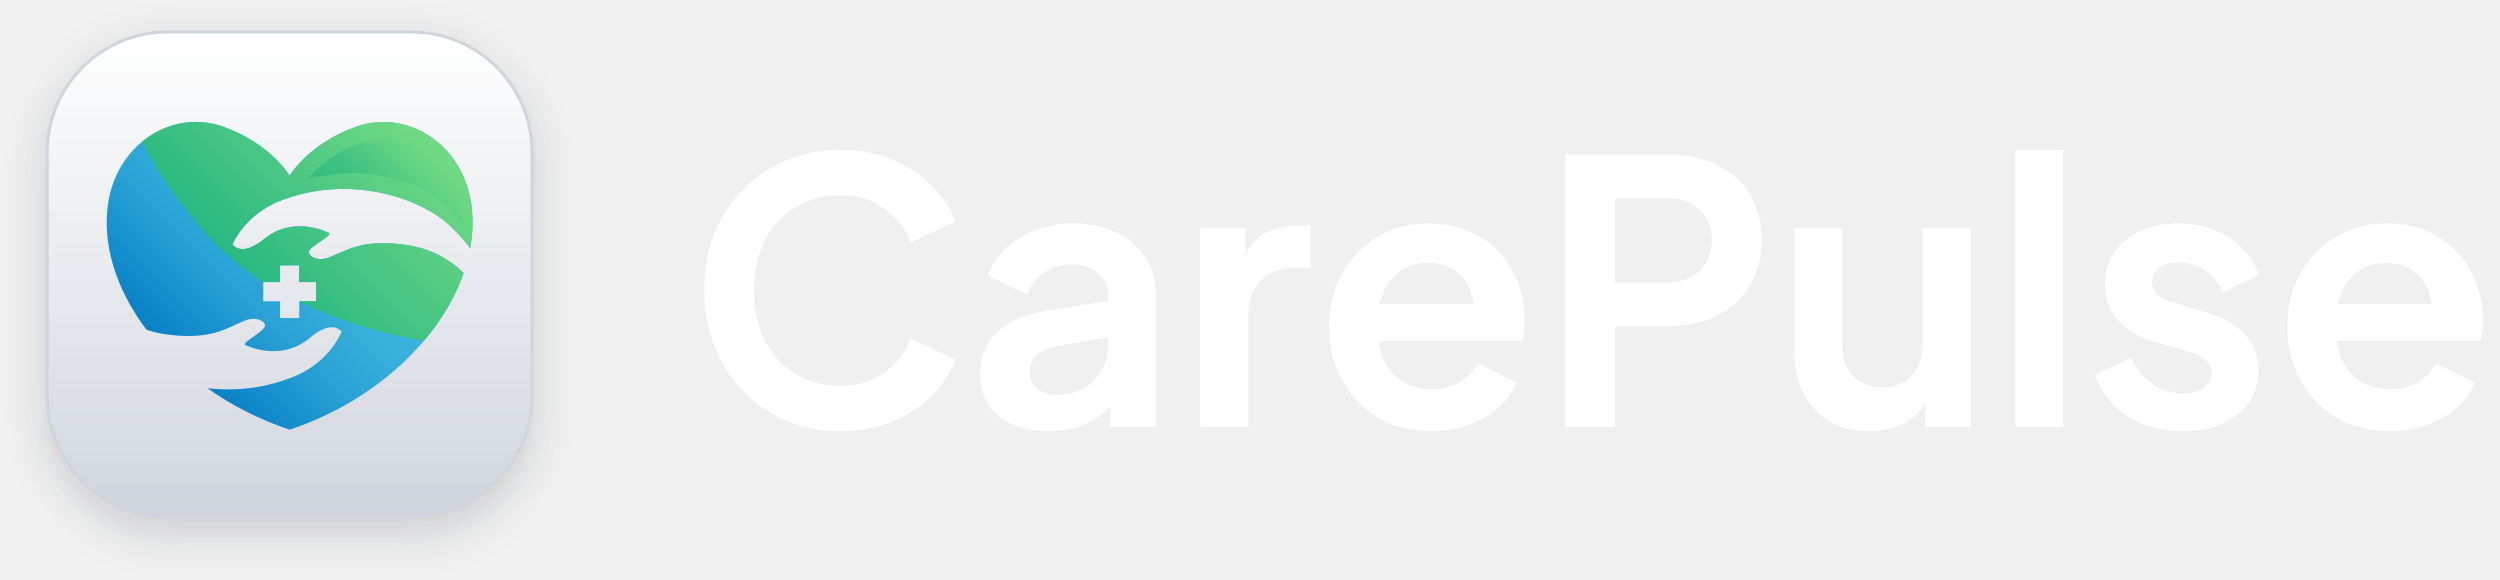
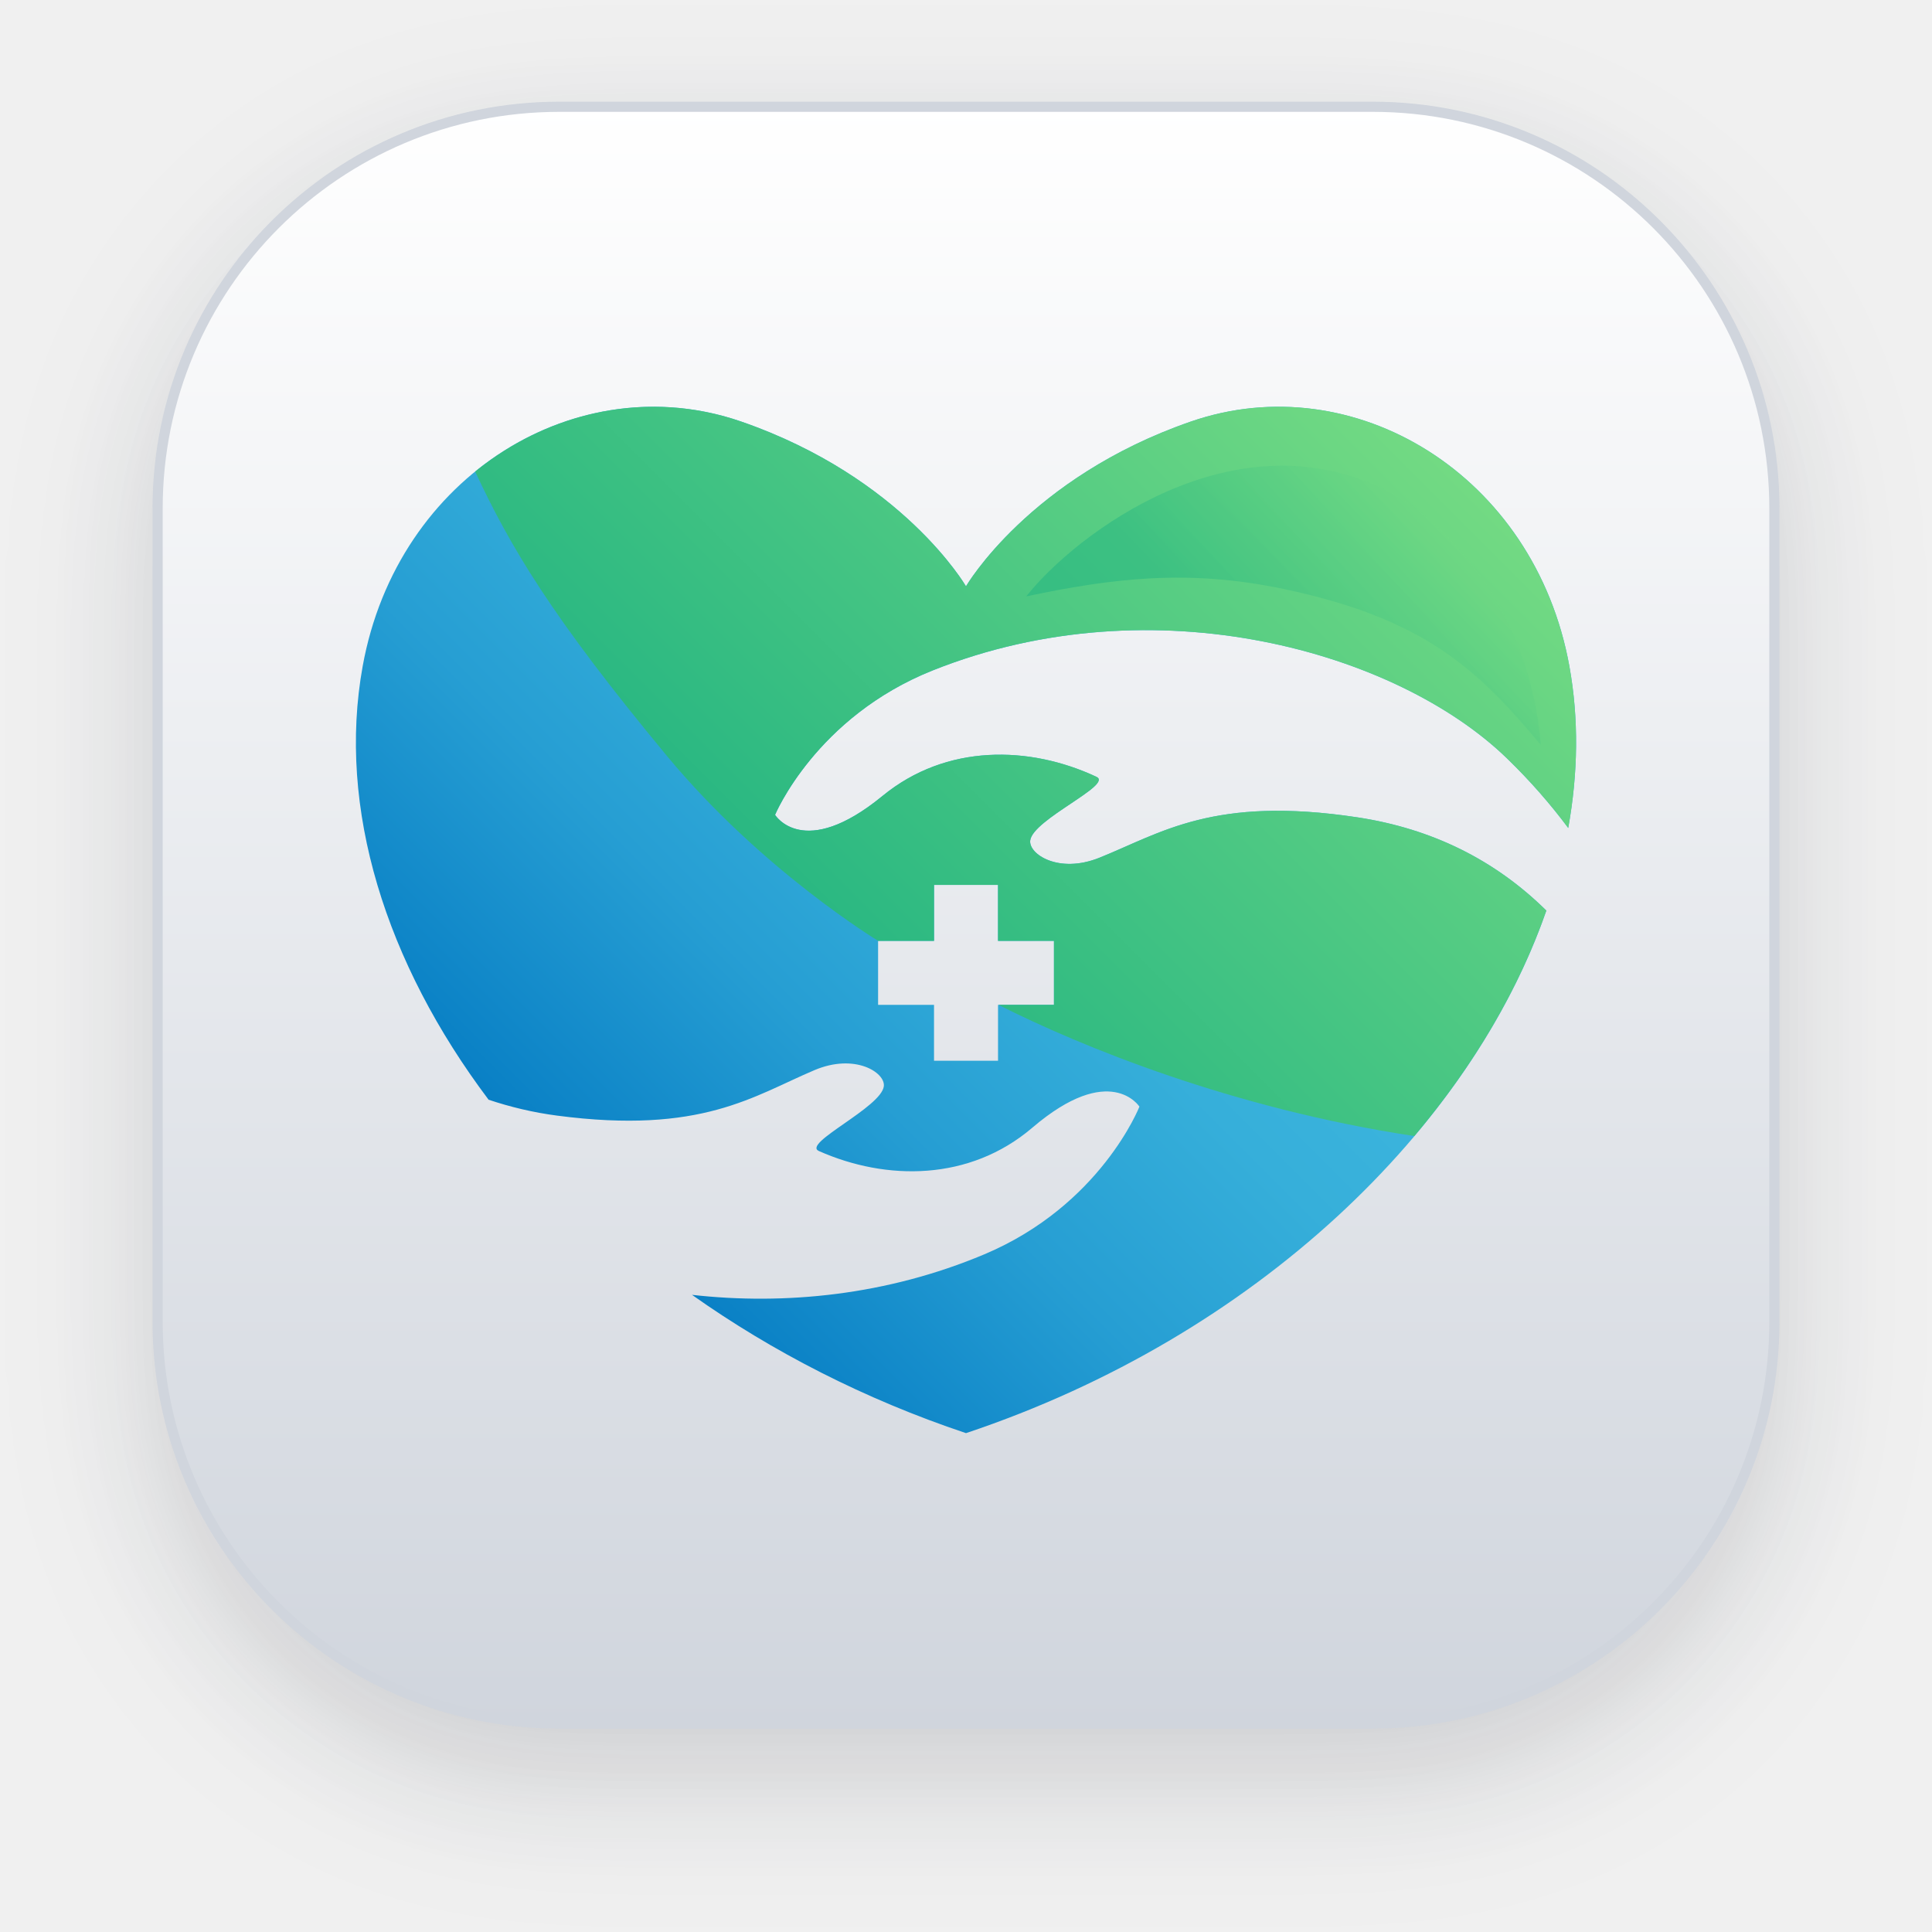
- <svg xmlns="http://www.w3.org/2000/svg" width="164" height="38" viewBox="0 0 164 38" fill="none">
-   <g filter="url(#filter0_dd_4155_249)">
+ <svg xmlns="http://www.w3.org/2000/svg" width="38" height="38" viewBox="0 0 38 38" fill="none">
+   <g filter="url(#filter0_dd_13001_401)">
    <rect x="3.1" y="2.1" width="31.8" height="31.8" rx="7.9" fill="white" />
-     <rect x="3.1" y="2.1" width="31.8" height="31.8" rx="7.9" fill="url(#paint0_linear_4155_249)" />
+     <rect x="3.1" y="2.1" width="31.8" height="31.8" rx="7.9" fill="url(#paint0_linear_13001_401)" />
    <rect x="3.1" y="2.1" width="31.8" height="31.8" rx="7.9" stroke="#D0D5DD" stroke-width="0.2" />
-     <path d="M18.355 13.183C22.71 11.45 27.474 12.818 29.637 14.913C30.106 15.367 30.504 15.828 30.845 16.285C31.039 15.211 31.055 14.14 30.868 13.105C30.185 9.326 26.619 7.186 23.423 8.291C20.241 9.392 19 11.532 19 11.532C19 11.532 17.759 9.392 14.578 8.291C11.381 7.186 7.816 9.327 7.133 13.105C6.628 15.894 7.584 18.939 9.61 21.63C10.037 21.773 10.485 21.881 10.959 21.943C13.798 22.316 14.818 21.557 16.018 21.049C16.814 20.711 17.413 21.094 17.384 21.363C17.339 21.779 15.769 22.489 16.106 22.639C17.435 23.228 19.072 23.233 20.305 22.18C21.838 20.871 22.411 21.766 22.411 21.766C22.411 21.766 21.65 23.708 19.358 24.672C17.446 25.476 15.442 25.674 13.611 25.468C15.19 26.585 17.003 27.52 19 28.188C24.71 26.278 28.928 22.187 30.415 17.91C29.407 16.916 28.172 16.299 26.699 16.076C23.867 15.647 22.832 16.386 21.623 16.871C20.82 17.193 20.229 16.798 20.263 16.53C20.316 16.115 21.9 15.435 21.566 15.279C20.249 14.663 18.613 14.626 17.358 15.655C15.8 16.933 15.245 16.027 15.245 16.027C15.245 16.027 16.044 14.101 18.355 13.183ZM17.271 18.505H18.371V17.405H19.63V18.505H20.73V19.764H19.63V20.864H18.371V19.764H17.271V18.505Z" fill="url(#paint1_linear_4155_249)" />
-     <path d="M17.271 18.505H18.371V17.405H19.63V18.505H20.73V19.764H19.638C21.26 20.583 24.238 21.803 27.818 22.345C28.996 20.952 29.881 19.443 30.414 17.91C29.407 16.916 28.171 16.3 26.699 16.076C23.867 15.647 22.832 16.386 21.623 16.871C20.82 17.193 20.228 16.798 20.263 16.53C20.316 16.115 21.9 15.435 21.566 15.279C20.249 14.663 18.612 14.626 17.358 15.655C15.8 16.933 15.244 16.027 15.244 16.027C15.244 16.027 16.044 14.101 18.354 13.182C22.71 11.45 27.474 12.818 29.637 14.913C30.106 15.367 30.504 15.827 30.845 16.285C31.039 15.21 31.055 14.14 30.868 13.105C30.184 9.326 26.619 7.185 23.423 8.291C20.241 9.392 19 11.532 19 11.532C19 11.532 17.759 9.392 14.577 8.291C12.752 7.659 10.807 8.088 9.346 9.275C10.032 10.744 10.836 12.117 13.125 14.877C14.987 17.122 17.271 18.505 17.271 18.505Z" fill="url(#paint2_linear_4155_249)" />
-     <path opacity="0.31" d="M27.277 9.649C24.271 8.139 21.169 10.489 20.185 11.73C21.882 11.372 23.367 11.189 25.246 11.584C28.025 12.168 29.065 13.171 30.306 14.654C30.087 11.907 28.352 10.19 27.277 9.649Z" fill="url(#paint3_linear_4155_249)" />
+     <path d="M18.355 13.183C22.71 11.45 27.474 12.819 29.637 14.913C30.106 15.367 30.504 15.828 30.845 16.285C31.039 15.211 31.055 14.14 30.868 13.105C30.185 9.326 26.619 7.186 23.423 8.291C20.241 9.392 19 11.532 19 11.532C19 11.532 17.759 9.392 14.578 8.291C11.381 7.186 7.816 9.327 7.133 13.105C6.628 15.894 7.584 18.939 9.61 21.63C10.037 21.773 10.485 21.881 10.959 21.943C13.798 22.316 14.818 21.557 16.018 21.049C16.814 20.711 17.413 21.094 17.384 21.363C17.339 21.779 15.769 22.489 16.106 22.639C17.435 23.229 19.072 23.233 20.305 22.18C21.838 20.871 22.411 21.766 22.411 21.766C22.411 21.766 21.65 23.708 19.358 24.672C17.446 25.476 15.442 25.674 13.611 25.468C15.19 26.585 17.003 27.52 19 28.188C24.71 26.278 28.928 22.187 30.415 17.91C29.407 16.916 28.172 16.3 26.699 16.076C23.867 15.647 22.832 16.386 21.623 16.871C20.82 17.193 20.229 16.798 20.263 16.53C20.316 16.115 21.9 15.435 21.566 15.279C20.249 14.663 18.613 14.626 17.358 15.655C15.8 16.933 15.245 16.027 15.245 16.027C15.245 16.027 16.044 14.101 18.355 13.183ZM17.271 18.505H18.371V17.405H19.63V18.505H20.73V19.764H19.63V20.864H18.371V19.764H17.271V18.505Z" fill="url(#paint1_linear_13001_401)" />
+     <path d="M17.271 18.505H18.371V17.405H19.63V18.505H20.73V19.764H19.638C21.26 20.583 24.238 21.803 27.818 22.345C28.996 20.952 29.881 19.443 30.414 17.91C29.407 16.916 28.171 16.3 26.699 16.076C23.867 15.647 22.832 16.386 21.623 16.871C20.82 17.193 20.228 16.798 20.263 16.53C20.316 16.115 21.9 15.435 21.566 15.279C20.249 14.663 18.612 14.626 17.358 15.655C15.8 16.933 15.244 16.027 15.244 16.027C15.244 16.027 16.044 14.101 18.354 13.182C22.71 11.45 27.474 12.818 29.637 14.913C30.106 15.367 30.504 15.827 30.845 16.285C31.039 15.21 31.055 14.14 30.868 13.105C30.184 9.326 26.619 7.185 23.423 8.291C20.241 9.392 19 11.532 19 11.532C19 11.532 17.759 9.392 14.577 8.291C12.752 7.659 10.807 8.088 9.346 9.275C10.032 10.744 10.836 12.117 13.125 14.877C14.987 17.122 17.271 18.505 17.271 18.505Z" fill="url(#paint2_linear_13001_401)" />
+     <path opacity="0.31" d="M27.277 9.65C24.271 8.139 21.169 10.489 20.185 11.73C21.882 11.373 23.367 11.189 25.246 11.584C28.025 12.168 29.065 13.171 30.306 14.654C30.087 11.907 28.352 10.19 27.277 9.65Z" fill="url(#paint3_linear_13001_401)" />
  </g>
-   <path d="M55.128 28.288C53.848 28.288 52.664 28.056 51.576 27.592C50.504 27.128 49.56 26.48 48.744 25.648C47.944 24.816 47.32 23.84 46.872 22.72C46.424 21.6 46.2 20.376 46.2 19.048C46.2 17.72 46.416 16.496 46.848 15.376C47.296 14.24 47.92 13.264 48.72 12.448C49.536 11.616 50.488 10.976 51.576 10.528C52.664 10.064 53.848 9.832 55.128 9.832C56.408 9.832 57.552 10.048 58.56 10.48C59.584 10.912 60.448 11.488 61.152 12.208C61.856 12.912 62.36 13.688 62.664 14.536L59.736 15.904C59.4 15.008 58.832 14.272 58.032 13.696C57.232 13.104 56.264 12.808 55.128 12.808C54.008 12.808 53.016 13.072 52.152 13.6C51.304 14.128 50.64 14.856 50.16 15.784C49.696 16.712 49.464 17.8 49.464 19.048C49.464 20.296 49.696 21.392 50.16 22.336C50.64 23.264 51.304 23.992 52.152 24.52C53.016 25.048 54.008 25.312 55.128 25.312C56.264 25.312 57.232 25.024 58.032 24.448C58.832 23.856 59.4 23.112 59.736 22.216L62.664 23.584C62.36 24.432 61.856 25.216 61.152 25.936C60.448 26.64 59.584 27.208 58.56 27.64C57.552 28.072 56.408 28.288 55.128 28.288ZM68.776 28.288C67.864 28.288 67.072 28.136 66.4 27.832C65.728 27.528 65.208 27.096 64.84 26.536C64.472 25.96 64.288 25.296 64.288 24.544C64.288 23.824 64.448 23.184 64.768 22.624C65.088 22.048 65.584 21.568 66.256 21.184C66.928 20.8 67.776 20.528 68.8 20.368L73.072 19.672V22.072L69.4 22.696C68.776 22.808 68.312 23.008 68.008 23.296C67.704 23.584 67.552 23.96 67.552 24.424C67.552 24.872 67.72 25.232 68.056 25.504C68.408 25.76 68.84 25.888 69.352 25.888C70.008 25.888 70.584 25.752 71.08 25.48C71.592 25.192 71.984 24.8 72.256 24.304C72.544 23.808 72.688 23.264 72.688 22.672V19.312C72.688 18.752 72.464 18.288 72.016 17.92C71.584 17.536 71.008 17.344 70.288 17.344C69.616 17.344 69.016 17.528 68.488 17.896C67.976 18.248 67.6 18.72 67.36 19.312L64.792 18.064C65.048 17.376 65.448 16.784 65.992 16.288C66.552 15.776 67.208 15.376 67.96 15.088C68.712 14.8 69.528 14.656 70.408 14.656C71.48 14.656 72.424 14.856 73.24 15.256C74.056 15.64 74.688 16.184 75.136 16.888C75.6 17.576 75.832 18.384 75.832 19.312V28H72.856V25.768L73.528 25.72C73.192 26.28 72.792 26.752 72.328 27.136C71.864 27.504 71.336 27.792 70.744 28C70.152 28.192 69.496 28.288 68.776 28.288ZM78.737 28V14.944H81.689V17.848L81.449 17.416C81.753 16.44 82.225 15.76 82.865 15.376C83.521 14.992 84.305 14.8 85.217 14.8H85.985V17.584H84.857C83.961 17.584 83.241 17.864 82.697 18.424C82.153 18.968 81.881 19.736 81.881 20.728V28H78.737ZM93.906 28.288C92.562 28.288 91.386 27.984 90.378 27.376C89.37 26.768 88.586 25.944 88.026 24.904C87.466 23.864 87.186 22.712 87.186 21.448C87.186 20.136 87.466 18.976 88.026 17.968C88.602 16.944 89.378 16.136 90.354 15.544C91.346 14.952 92.45 14.656 93.666 14.656C94.69 14.656 95.586 14.824 96.354 15.16C97.138 15.496 97.802 15.96 98.346 16.552C98.89 17.144 99.306 17.824 99.594 18.592C99.882 19.344 100.026 20.16 100.026 21.04C100.026 21.264 100.01 21.496 99.978 21.736C99.962 21.976 99.922 22.184 99.858 22.36H89.778V19.96H98.082L96.594 21.088C96.738 20.352 96.698 19.696 96.474 19.12C96.266 18.544 95.914 18.088 95.418 17.752C94.938 17.416 94.354 17.248 93.666 17.248C93.01 17.248 92.426 17.416 91.914 17.752C91.402 18.072 91.01 18.552 90.738 19.192C90.482 19.816 90.386 20.576 90.45 21.472C90.386 22.272 90.49 22.984 90.762 23.608C91.05 24.216 91.466 24.688 92.01 25.024C92.57 25.36 93.21 25.528 93.93 25.528C94.65 25.528 95.258 25.376 95.754 25.072C96.266 24.768 96.666 24.36 96.954 23.848L99.498 25.096C99.242 25.72 98.842 26.272 98.298 26.752C97.754 27.232 97.106 27.608 96.354 27.88C95.618 28.152 94.802 28.288 93.906 28.288ZM102.673 28V10.12H109.345C110.561 10.12 111.633 10.344 112.561 10.792C113.505 11.224 114.241 11.864 114.769 12.712C115.297 13.544 115.561 14.56 115.561 15.76C115.561 16.944 115.289 17.96 114.745 18.808C114.217 19.64 113.489 20.28 112.561 20.728C111.633 21.176 110.561 21.4 109.345 21.4H105.937V28H102.673ZM105.937 18.52H109.393C109.985 18.52 110.497 18.408 110.929 18.184C111.361 17.944 111.697 17.616 111.937 17.2C112.177 16.784 112.297 16.304 112.297 15.76C112.297 15.2 112.177 14.72 111.937 14.32C111.697 13.904 111.361 13.584 110.929 13.36C110.497 13.12 109.985 13 109.393 13H105.937V18.52ZM122.628 28.288C121.62 28.288 120.74 28.064 119.988 27.616C119.252 27.168 118.684 26.544 118.284 25.744C117.9 24.944 117.708 24.008 117.708 22.936V14.944H120.852V22.672C120.852 23.216 120.956 23.696 121.164 24.112C121.388 24.512 121.7 24.832 122.1 25.072C122.516 25.296 122.98 25.408 123.492 25.408C124.004 25.408 124.46 25.296 124.86 25.072C125.26 24.832 125.572 24.504 125.796 24.088C126.02 23.672 126.132 23.176 126.132 22.6V14.944H129.276V28H126.3V25.432L126.564 25.888C126.26 26.688 125.756 27.288 125.052 27.688C124.364 28.088 123.556 28.288 122.628 28.288ZM132.198 28V9.832H135.342V28H132.198ZM143.213 28.288C141.821 28.288 140.605 27.96 139.565 27.304C138.541 26.632 137.837 25.728 137.453 24.592L139.805 23.464C140.141 24.2 140.605 24.776 141.197 25.192C141.805 25.608 142.477 25.816 143.213 25.816C143.789 25.816 144.245 25.688 144.581 25.432C144.917 25.176 145.085 24.84 145.085 24.424C145.085 24.168 145.013 23.96 144.869 23.8C144.741 23.624 144.557 23.48 144.317 23.368C144.093 23.24 143.845 23.136 143.573 23.056L141.437 22.456C140.333 22.136 139.493 21.648 138.917 20.992C138.357 20.336 138.077 19.56 138.077 18.664C138.077 17.864 138.277 17.168 138.677 16.576C139.093 15.968 139.661 15.496 140.381 15.16C141.117 14.824 141.957 14.656 142.901 14.656C144.133 14.656 145.221 14.952 146.165 15.544C147.109 16.136 147.781 16.968 148.181 18.04L145.781 19.168C145.557 18.576 145.181 18.104 144.653 17.752C144.125 17.4 143.533 17.224 142.877 17.224C142.349 17.224 141.933 17.344 141.629 17.584C141.325 17.824 141.173 18.136 141.173 18.52C141.173 18.76 141.237 18.968 141.365 19.144C141.493 19.32 141.669 19.464 141.893 19.576C142.133 19.688 142.405 19.792 142.709 19.888L144.797 20.512C145.869 20.832 146.693 21.312 147.269 21.952C147.861 22.592 148.157 23.376 148.157 24.304C148.157 25.088 147.949 25.784 147.533 26.392C147.117 26.984 146.541 27.448 145.805 27.784C145.069 28.12 144.205 28.288 143.213 28.288ZM156.765 28.288C155.421 28.288 154.245 27.984 153.237 27.376C152.229 26.768 151.445 25.944 150.885 24.904C150.325 23.864 150.045 22.712 150.045 21.448C150.045 20.136 150.325 18.976 150.885 17.968C151.461 16.944 152.237 16.136 153.213 15.544C154.205 14.952 155.309 14.656 156.525 14.656C157.549 14.656 158.445 14.824 159.213 15.16C159.997 15.496 160.661 15.96 161.205 16.552C161.749 17.144 162.165 17.824 162.453 18.592C162.741 19.344 162.885 20.16 162.885 21.04C162.885 21.264 162.869 21.496 162.837 21.736C162.821 21.976 162.781 22.184 162.717 22.36H152.637V19.96H160.941L159.453 21.088C159.597 20.352 159.557 19.696 159.333 19.12C159.125 18.544 158.773 18.088 158.277 17.752C157.797 17.416 157.213 17.248 156.525 17.248C155.869 17.248 155.285 17.416 154.773 17.752C154.261 18.072 153.869 18.552 153.597 19.192C153.341 19.816 153.245 20.576 153.309 21.472C153.245 22.272 153.349 22.984 153.621 23.608C153.909 24.216 154.325 24.688 154.869 25.024C155.429 25.36 156.069 25.528 156.789 25.528C157.509 25.528 158.117 25.376 158.613 25.072C159.125 24.768 159.525 24.36 159.813 23.848L162.357 25.096C162.101 25.72 161.701 26.272 161.157 26.752C160.613 27.232 159.965 27.608 159.213 27.88C158.477 28.152 157.661 28.288 156.765 28.288Z" fill="white" />
  <defs>
-     <filter id="filter0_dd_4155_249" x="0" y="0" width="38" height="38" filterUnits="userSpaceOnUse" color-interpolation-filters="sRGB">
+     <filter id="filter0_dd_13001_401" x="0" y="0" width="38" height="38" filterUnits="userSpaceOnUse" color-interpolation-filters="sRGB">
      <feFlood flood-opacity="0" result="BackgroundImageFix" />
      <feColorMatrix in="SourceAlpha" type="matrix" values="0 0 0 0 0 0 0 0 0 0 0 0 0 0 0 0 0 0 127 0" result="hardAlpha" />
      <feOffset dy="1" />
      <feGaussianBlur stdDeviation="1" />
      <feColorMatrix type="matrix" values="0 0 0 0 0.063 0 0 0 0 0.094 0 0 0 0 0.157 0 0 0 0.06 0" />
-       <feBlend mode="normal" in2="BackgroundImageFix" result="effect1_dropShadow_4155_249" />
+       <feBlend mode="normal" in2="BackgroundImageFix" result="effect1_dropShadow_13001_401" />
      <feColorMatrix in="SourceAlpha" type="matrix" values="0 0 0 0 0 0 0 0 0 0 0 0 0 0 0 0 0 0 127 0" result="hardAlpha" />
      <feOffset dy="1" />
      <feGaussianBlur stdDeviation="1.5" />
      <feColorMatrix type="matrix" values="0 0 0 0 0.063 0 0 0 0 0.094 0 0 0 0 0.157 0 0 0 0.1 0" />
-       <feBlend mode="normal" in2="effect1_dropShadow_4155_249" result="effect2_dropShadow_4155_249" />
-       <feBlend mode="normal" in="SourceGraphic" in2="effect2_dropShadow_4155_249" result="shape" />
+       <feBlend mode="normal" in2="effect1_dropShadow_13001_401" result="effect2_dropShadow_13001_401" />
+       <feBlend mode="normal" in="SourceGraphic" in2="effect2_dropShadow_13001_401" result="shape" />
    </filter>
-     <linearGradient id="paint0_linear_4155_249" x1="19" y1="2" x2="19" y2="34" gradientUnits="userSpaceOnUse">
+     <linearGradient id="paint0_linear_13001_401" x1="19" y1="2" x2="19" y2="34" gradientUnits="userSpaceOnUse">
      <stop stop-color="white" />
      <stop offset="1" stop-color="#D0D5DD" />
    </linearGradient>
-     <linearGradient id="paint1_linear_4155_249" x1="10.199" y1="24.214" x2="27.835" y2="6.578" gradientUnits="userSpaceOnUse">
+     <linearGradient id="paint1_linear_13001_401" x1="10.199" y1="24.214" x2="27.835" y2="6.578" gradientUnits="userSpaceOnUse">
      <stop stop-color="#0076C1" />
      <stop offset="0.074" stop-color="#0B82C6" />
      <stop offset="0.277" stop-color="#269ED3" />
      <stop offset="0.455" stop-color="#36AFDA" />
      <stop offset="0.587" stop-color="#3CB5DD" />
    </linearGradient>
-     <linearGradient id="paint2_linear_4155_249" x1="10.139" y1="24.254" x2="27.827" y2="6.565" gradientUnits="userSpaceOnUse">
+     <linearGradient id="paint2_linear_13001_401" x1="10.139" y1="24.254" x2="27.827" y2="6.565" gradientUnits="userSpaceOnUse">
      <stop stop-color="#00A482" />
      <stop offset="1" stop-color="#79DD83" />
    </linearGradient>
-     <linearGradient id="paint3_linear_4155_249" x1="24.861" y1="13.507" x2="28.529" y2="10.113" gradientUnits="userSpaceOnUse">
+     <linearGradient id="paint3_linear_13001_401" x1="24.861" y1="13.507" x2="28.529" y2="10.113" gradientUnits="userSpaceOnUse">
      <stop stop-color="#00A482" />
      <stop offset="1" stop-color="#79DD83" />
    </linearGradient>
  </defs>
</svg>
